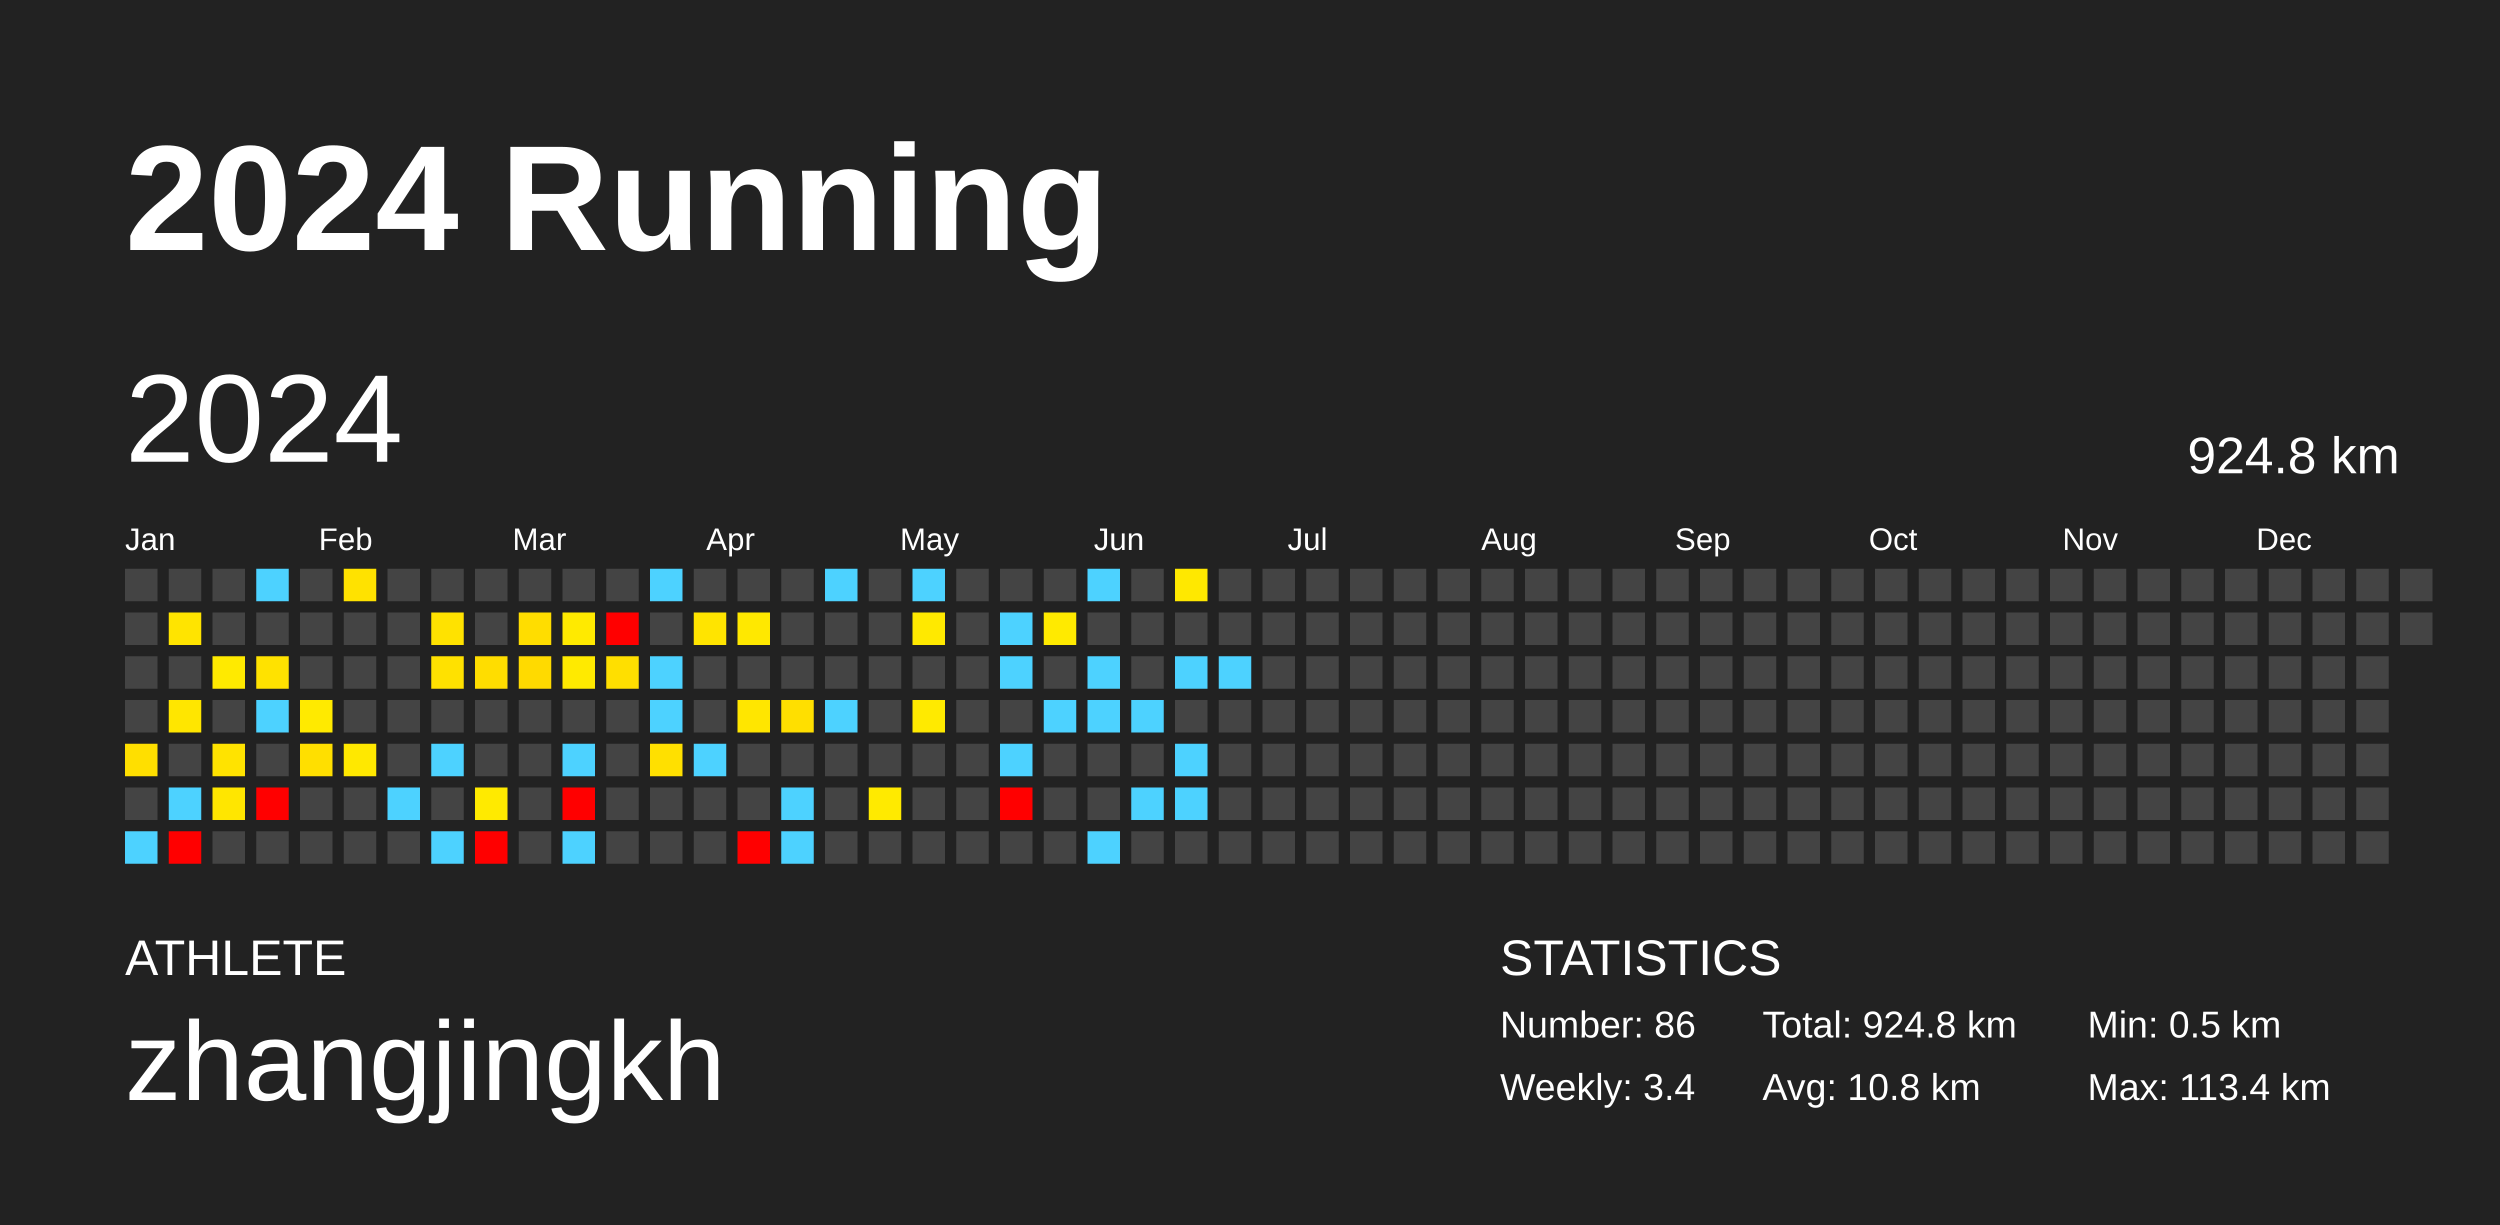
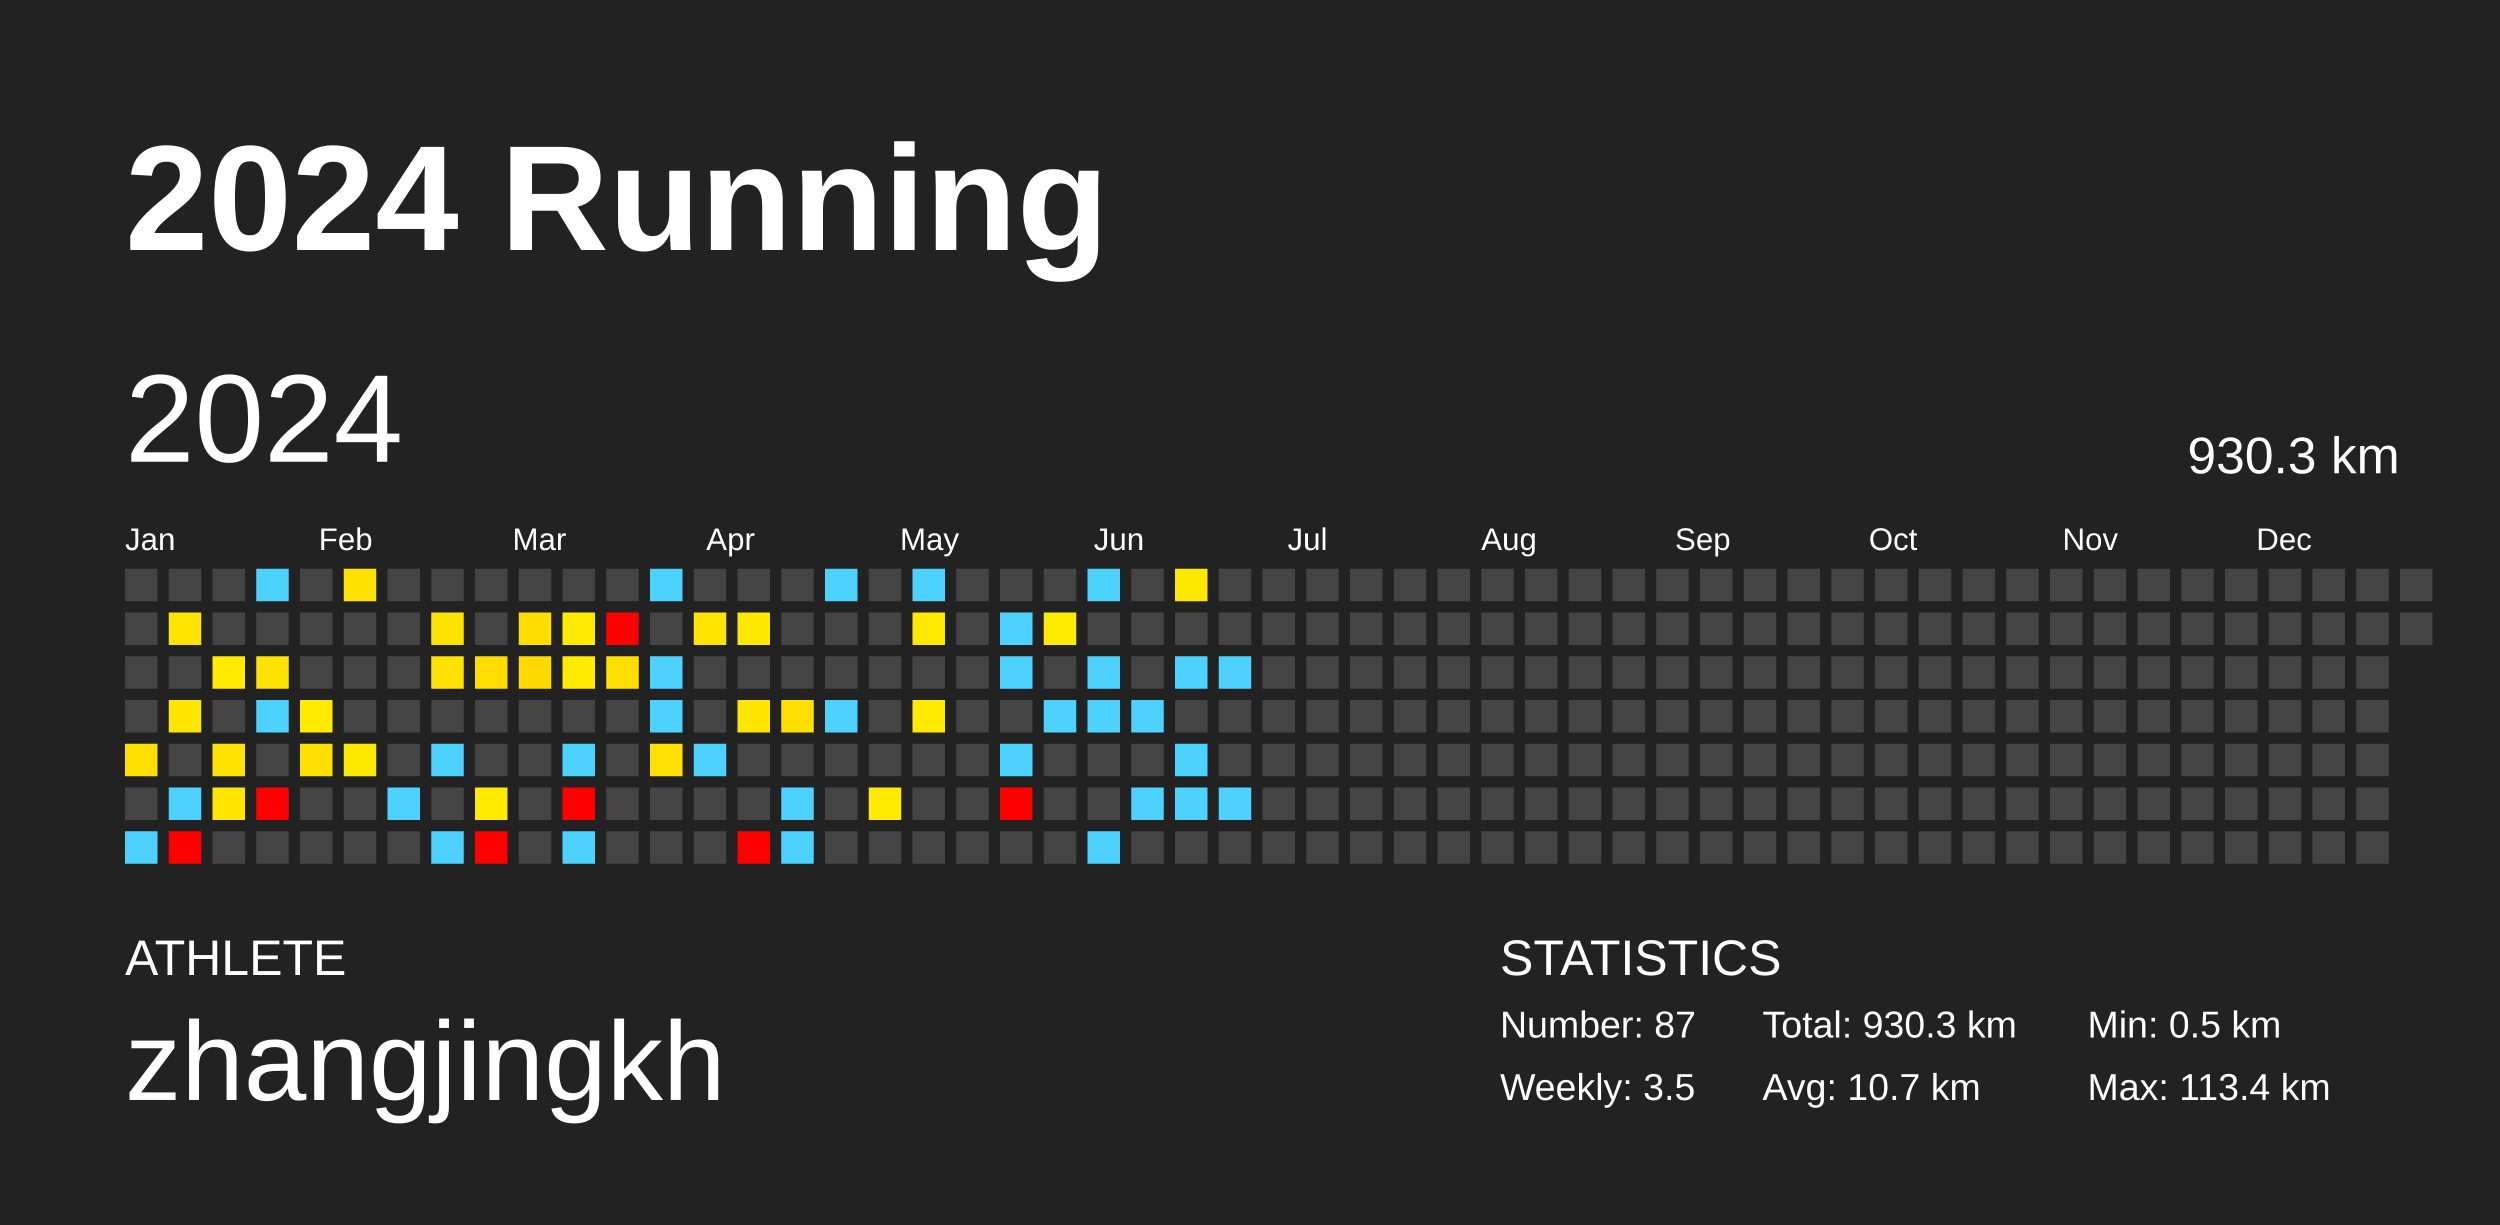
<svg xmlns="http://www.w3.org/2000/svg" baseProfile="full" height="98mm" version="1.1" viewBox="0,0,200,98" width="200mm">
  <defs />
  <rect fill="#222222" height="98" width="200" x="0" y="0" />
  <text fill="#FFFFFF" style="font-size:12px; font-family:Arial; font-weight:bold;" x="10" y="20">2024 Running</text>
  <text fill="#FFFFFF" style="font-size:4px; font-family:Arial" x="10" y="78">ATHLETE</text>
  <text fill="#FFFFFF" style="font-size:9px; font-family:Arial" x="10" y="88">zhangjingkh</text>
  <text fill="#FFFFFF" style="font-size:4px; font-family:Arial" x="120" y="78">STATISTICS</text>
-   <text fill="#FFFFFF" style="font-size:3px; font-family:Arial" x="120" y="83">Number: 86</text>
-   <text fill="#FFFFFF" style="font-size:3px; font-family:Arial" x="120" y="88">Weekly: 3.4</text>
-   <text fill="#FFFFFF" style="font-size:3px; font-family:Arial" x="141" y="83">Total: 924.8 km</text>
-   <text fill="#FFFFFF" style="font-size:3px; font-family:Arial" x="141" y="88">Avg: 10.8 km</text>
+   <text fill="#FFFFFF" style="font-size:3px; font-family:Arial" x="120" y="83">Number: 87</text>
+   <text fill="#FFFFFF" style="font-size:3px; font-family:Arial" x="120" y="88">Weekly: 3.5</text>
+   <text fill="#FFFFFF" style="font-size:3px; font-family:Arial" x="141" y="83">Total: 930.3 km</text>
+   <text fill="#FFFFFF" style="font-size:3px; font-family:Arial" x="141" y="88">Avg: 10.7 km</text>
  <text fill="#FFFFFF" style="font-size:3px; font-family:Arial" x="167" y="83">Min: 0.5 km</text>
  <text fill="#FFFFFF" style="font-size:3px; font-family:Arial" x="167" y="88">Max: 113.4 km</text>
  <text dominant-baseline="hanging" fill="#FFFFFF" style="font-size:10.0px; font-family:Arial;" x="10" y="30">2024</text>
-   <text dominant-baseline="hanging" fill="#FFFFFF" style="font-size:4.125px; font-family:Arial;" x="175" y="35">924.8 km</text>
+   <text dominant-baseline="hanging" fill="#FFFFFF" style="font-size:4.125px; font-family:Arial;" x="175" y="35">930.3 km</text>
  <text fill="#FFFFFF" style="font-size:2.5px; font-family:Arial" x="10.0" y="44">Jan</text>
  <text fill="#FFFFFF" style="font-size:2.5px; font-family:Arial" x="25.5" y="44">Feb</text>
  <text fill="#FFFFFF" style="font-size:2.5px; font-family:Arial" x="41.0" y="44">Mar</text>
  <text fill="#FFFFFF" style="font-size:2.5px; font-family:Arial" x="56.5" y="44">Apr</text>
  <text fill="#FFFFFF" style="font-size:2.5px; font-family:Arial" x="72.0" y="44">May</text>
  <text fill="#FFFFFF" style="font-size:2.5px; font-family:Arial" x="87.5" y="44">Jun</text>
  <text fill="#FFFFFF" style="font-size:2.5px; font-family:Arial" x="103.0" y="44">Jul</text>
  <text fill="#FFFFFF" style="font-size:2.5px; font-family:Arial" x="118.5" y="44">Aug</text>
  <text fill="#FFFFFF" style="font-size:2.5px; font-family:Arial" x="134.0" y="44">Sep</text>
  <text fill="#FFFFFF" style="font-size:2.5px; font-family:Arial" x="149.5" y="44">Oct</text>
  <text fill="#FFFFFF" style="font-size:2.5px; font-family:Arial" x="165.0" y="44">Nov</text>
  <text fill="#FFFFFF" style="font-size:2.5px; font-family:Arial" x="180.5" y="44">Dec</text>
  <rect fill="#444444" height="2.6" width="2.6" x="10.0" y="45.5" />
  <rect fill="#444444" height="2.6" width="2.6" x="10.0" y="49.0" />
  <rect fill="#444444" height="2.6" width="2.6" x="10.0" y="52.5" />
  <rect fill="#444444" height="2.6" width="2.6" x="10.0" y="56.0" />
  <rect fill="#ffdf00" height="2.6" width="2.6" x="10.0" y="59.5" />
  <rect fill="#444444" height="2.6" width="2.6" x="10.0" y="63.0" />
  <rect fill="#4dd2ff" height="2.6" width="2.6" x="10.0" y="66.5" />
  <rect fill="#444444" height="2.6" width="2.6" x="13.5" y="45.5" />
  <rect fill="#ffe400" height="2.6" width="2.6" x="13.5" y="49.0" />
  <rect fill="#444444" height="2.6" width="2.6" x="13.5" y="52.5" />
  <rect fill="#ffe600" height="2.6" width="2.6" x="13.5" y="56.0" />
  <rect fill="#444444" height="2.6" width="2.6" x="13.5" y="59.5" />
  <rect fill="#4dd2ff" height="2.6" width="2.6" x="13.5" y="63.0" />
  <rect fill="red" height="2.6" width="2.6" x="13.5" y="66.5" />
  <rect fill="#444444" height="2.6" width="2.6" x="17.0" y="45.5" />
  <rect fill="#444444" height="2.6" width="2.6" x="17.0" y="49.0" />
  <rect fill="#ffea00" height="2.6" width="2.6" x="17.0" y="52.5" />
  <rect fill="#444444" height="2.6" width="2.6" x="17.0" y="56.0" />
  <rect fill="#ffe300" height="2.6" width="2.6" x="17.0" y="59.5" />
  <rect fill="#ffe600" height="2.6" width="2.6" x="17.0" y="63.0" />
  <rect fill="#444444" height="2.6" width="2.6" x="17.0" y="66.5" />
  <rect fill="#4dd2ff" height="2.6" width="2.6" x="20.5" y="45.5" />
  <rect fill="#444444" height="2.6" width="2.6" x="20.5" y="49.0" />
  <rect fill="#ffe200" height="2.6" width="2.6" x="20.5" y="52.5" />
  <rect fill="#4dd2ff" height="2.6" width="2.6" x="20.5" y="56.0" />
  <rect fill="#444444" height="2.6" width="2.6" x="20.5" y="59.5" />
  <rect fill="red" height="2.6" width="2.6" x="20.5" y="63.0" />
  <rect fill="#444444" height="2.6" width="2.6" x="20.5" y="66.5" />
  <rect fill="#444444" height="2.6" width="2.6" x="24.0" y="45.5" />
  <rect fill="#444444" height="2.6" width="2.6" x="24.0" y="49.0" />
  <rect fill="#444444" height="2.6" width="2.6" x="24.0" y="52.5" />
  <rect fill="#ffea00" height="2.6" width="2.6" x="24.0" y="56.0" />
  <rect fill="#ffdf00" height="2.6" width="2.6" x="24.0" y="59.5" />
  <rect fill="#444444" height="2.6" width="2.6" x="24.0" y="63.0" />
  <rect fill="#444444" height="2.6" width="2.6" x="24.0" y="66.5" />
  <rect fill="#ffe200" height="2.6" width="2.6" x="27.5" y="45.5" />
  <rect fill="#444444" height="2.6" width="2.6" x="27.5" y="49.0" />
  <rect fill="#444444" height="2.6" width="2.6" x="27.5" y="52.5" />
  <rect fill="#444444" height="2.6" width="2.6" x="27.5" y="56.0" />
  <rect fill="#ffe800" height="2.6" width="2.6" x="27.5" y="59.5" />
  <rect fill="#444444" height="2.6" width="2.6" x="27.5" y="63.0" />
  <rect fill="#444444" height="2.6" width="2.6" x="27.5" y="66.5" />
  <rect fill="#444444" height="2.6" width="2.6" x="31.0" y="45.5" />
  <rect fill="#444444" height="2.6" width="2.6" x="31.0" y="49.0" />
  <rect fill="#444444" height="2.6" width="2.6" x="31.0" y="52.5" />
  <rect fill="#444444" height="2.6" width="2.6" x="31.0" y="56.0" />
  <rect fill="#444444" height="2.6" width="2.6" x="31.0" y="59.5" />
  <rect fill="#4dd2ff" height="2.6" width="2.6" x="31.0" y="63.0" />
  <rect fill="#444444" height="2.6" width="2.6" x="31.0" y="66.5" />
  <rect fill="#444444" height="2.6" width="2.6" x="34.5" y="45.5" />
  <rect fill="#ffe200" height="2.6" width="2.6" x="34.5" y="49.0" />
  <rect fill="#ffe100" height="2.6" width="2.6" x="34.5" y="52.5" />
  <rect fill="#444444" height="2.6" width="2.6" x="34.5" y="56.0" />
  <rect fill="#4dd2ff" height="2.6" width="2.6" x="34.5" y="59.5" />
  <rect fill="#444444" height="2.6" width="2.6" x="34.5" y="63.0" />
  <rect fill="#4dd2ff" height="2.6" width="2.6" x="34.5" y="66.5" />
  <rect fill="#444444" height="2.6" width="2.6" x="38.0" y="45.5" />
  <rect fill="#444444" height="2.6" width="2.6" x="38.0" y="49.0" />
  <rect fill="#ffdd00" height="2.6" width="2.6" x="38.0" y="52.5" />
  <rect fill="#444444" height="2.6" width="2.6" x="38.0" y="56.0" />
  <rect fill="#444444" height="2.6" width="2.6" x="38.0" y="59.5" />
  <rect fill="#ffea00" height="2.6" width="2.6" x="38.0" y="63.0" />
  <rect fill="red" height="2.6" width="2.6" x="38.0" y="66.5" />
  <rect fill="#444444" height="2.6" width="2.6" x="41.5" y="45.5" />
  <rect fill="#ffdd00" height="2.6" width="2.6" x="41.5" y="49.0" />
  <rect fill="#ffda00" height="2.6" width="2.6" x="41.5" y="52.5" />
  <rect fill="#444444" height="2.6" width="2.6" x="41.5" y="56.0" />
  <rect fill="#444444" height="2.6" width="2.6" x="41.5" y="59.5" />
  <rect fill="#444444" height="2.6" width="2.6" x="41.5" y="63.0" />
  <rect fill="#444444" height="2.6" width="2.6" x="41.5" y="66.5" />
  <rect fill="#444444" height="2.6" width="2.6" x="45.0" y="45.5" />
  <rect fill="#ffea00" height="2.6" width="2.6" x="45.0" y="49.0" />
  <rect fill="#ffea00" height="2.6" width="2.6" x="45.0" y="52.5" />
  <rect fill="#444444" height="2.6" width="2.6" x="45.0" y="56.0" />
  <rect fill="#4dd2ff" height="2.6" width="2.6" x="45.0" y="59.5" />
  <rect fill="red" height="2.6" width="2.6" x="45.0" y="63.0" />
  <rect fill="#4dd2ff" height="2.6" width="2.6" x="45.0" y="66.5" />
  <rect fill="#444444" height="2.6" width="2.6" x="48.5" y="45.5" />
  <rect fill="red" height="2.6" width="2.6" x="48.5" y="49.0" />
  <rect fill="#ffdf00" height="2.6" width="2.6" x="48.5" y="52.5" />
  <rect fill="#444444" height="2.6" width="2.6" x="48.5" y="56.0" />
  <rect fill="#444444" height="2.6" width="2.6" x="48.5" y="59.5" />
  <rect fill="#444444" height="2.6" width="2.6" x="48.5" y="63.0" />
  <rect fill="#444444" height="2.6" width="2.6" x="48.5" y="66.5" />
  <rect fill="#4dd2ff" height="2.6" width="2.6" x="52.0" y="45.5" />
  <rect fill="#444444" height="2.6" width="2.6" x="52.0" y="49.0" />
  <rect fill="#4dd2ff" height="2.6" width="2.6" x="52.0" y="52.5" />
  <rect fill="#4dd2ff" height="2.6" width="2.6" x="52.0" y="56.0" />
  <rect fill="#ffe000" height="2.6" width="2.6" x="52.0" y="59.5" />
  <rect fill="#444444" height="2.6" width="2.6" x="52.0" y="63.0" />
  <rect fill="#444444" height="2.6" width="2.6" x="52.0" y="66.5" />
  <rect fill="#444444" height="2.6" width="2.6" x="55.5" y="45.5" />
  <rect fill="#ffe400" height="2.6" width="2.6" x="55.5" y="49.0" />
  <rect fill="#444444" height="2.6" width="2.6" x="55.5" y="52.5" />
  <rect fill="#444444" height="2.6" width="2.6" x="55.5" y="56.0" />
  <rect fill="#4dd2ff" height="2.6" width="2.6" x="55.5" y="59.5" />
  <rect fill="#444444" height="2.6" width="2.6" x="55.5" y="63.0" />
  <rect fill="#444444" height="2.6" width="2.6" x="55.5" y="66.5" />
  <rect fill="#444444" height="2.6" width="2.6" x="59.0" y="45.5" />
  <rect fill="#ffe800" height="2.6" width="2.6" x="59.0" y="49.0" />
  <rect fill="#444444" height="2.6" width="2.6" x="59.0" y="52.5" />
  <rect fill="#ffe600" height="2.6" width="2.6" x="59.0" y="56.0" />
  <rect fill="#444444" height="2.6" width="2.6" x="59.0" y="59.5" />
  <rect fill="#444444" height="2.6" width="2.6" x="59.0" y="63.0" />
  <rect fill="red" height="2.6" width="2.6" x="59.0" y="66.5" />
  <rect fill="#444444" height="2.6" width="2.6" x="62.5" y="45.5" />
  <rect fill="#444444" height="2.6" width="2.6" x="62.5" y="49.0" />
  <rect fill="#444444" height="2.6" width="2.6" x="62.5" y="52.5" />
  <rect fill="#ffdf00" height="2.6" width="2.6" x="62.5" y="56.0" />
  <rect fill="#444444" height="2.6" width="2.6" x="62.5" y="59.5" />
  <rect fill="#4dd2ff" height="2.6" width="2.6" x="62.5" y="63.0" />
  <rect fill="#4dd2ff" height="2.6" width="2.6" x="62.5" y="66.5" />
  <rect fill="#4dd2ff" height="2.6" width="2.6" x="66.0" y="45.5" />
  <rect fill="#444444" height="2.6" width="2.6" x="66.0" y="49.0" />
  <rect fill="#444444" height="2.6" width="2.6" x="66.0" y="52.5" />
  <rect fill="#4dd2ff" height="2.6" width="2.6" x="66.0" y="56.0" />
  <rect fill="#444444" height="2.6" width="2.6" x="66.0" y="59.5" />
  <rect fill="#444444" height="2.6" width="2.6" x="66.0" y="63.0" />
  <rect fill="#444444" height="2.6" width="2.6" x="66.0" y="66.5" />
  <rect fill="#444444" height="2.6" width="2.6" x="69.5" y="45.5" />
  <rect fill="#444444" height="2.6" width="2.6" x="69.5" y="49.0" />
  <rect fill="#444444" height="2.6" width="2.6" x="69.5" y="52.5" />
  <rect fill="#444444" height="2.6" width="2.6" x="69.5" y="56.0" />
  <rect fill="#444444" height="2.6" width="2.6" x="69.5" y="59.5" />
  <rect fill="#ffea00" height="2.6" width="2.6" x="69.5" y="63.0" />
  <rect fill="#444444" height="2.6" width="2.6" x="69.5" y="66.5" />
  <rect fill="#4dd2ff" height="2.6" width="2.6" x="73.0" y="45.5" />
  <rect fill="#ffe900" height="2.6" width="2.6" x="73.0" y="49.0" />
  <rect fill="#444444" height="2.6" width="2.6" x="73.0" y="52.5" />
  <rect fill="#ffea00" height="2.6" width="2.6" x="73.0" y="56.0" />
  <rect fill="#444444" height="2.6" width="2.6" x="73.0" y="59.5" />
  <rect fill="#444444" height="2.6" width="2.6" x="73.0" y="63.0" />
  <rect fill="#444444" height="2.6" width="2.6" x="73.0" y="66.5" />
  <rect fill="#444444" height="2.6" width="2.6" x="76.5" y="45.5" />
  <rect fill="#444444" height="2.6" width="2.6" x="76.5" y="49.0" />
  <rect fill="#444444" height="2.6" width="2.6" x="76.5" y="52.5" />
  <rect fill="#444444" height="2.6" width="2.6" x="76.5" y="56.0" />
  <rect fill="#444444" height="2.6" width="2.6" x="76.5" y="59.5" />
  <rect fill="#444444" height="2.6" width="2.6" x="76.5" y="63.0" />
  <rect fill="#444444" height="2.6" width="2.6" x="76.5" y="66.5" />
  <rect fill="#444444" height="2.6" width="2.6" x="80.0" y="45.5" />
  <rect fill="#4dd2ff" height="2.6" width="2.6" x="80.0" y="49.0" />
  <rect fill="#4dd2ff" height="2.6" width="2.6" x="80.0" y="52.5" />
  <rect fill="#444444" height="2.6" width="2.6" x="80.0" y="56.0" />
  <rect fill="#4dd2ff" height="2.6" width="2.6" x="80.0" y="59.5" />
  <rect fill="red" height="2.6" width="2.6" x="80.0" y="63.0" />
  <rect fill="#444444" height="2.6" width="2.6" x="80.0" y="66.5" />
  <rect fill="#444444" height="2.6" width="2.6" x="83.5" y="45.5" />
  <rect fill="#ffea00" height="2.6" width="2.6" x="83.5" y="49.0" />
  <rect fill="#444444" height="2.6" width="2.6" x="83.5" y="52.5" />
  <rect fill="#4dd2ff" height="2.6" width="2.6" x="83.5" y="56.0" />
  <rect fill="#444444" height="2.6" width="2.6" x="83.5" y="59.5" />
  <rect fill="#444444" height="2.6" width="2.6" x="83.5" y="63.0" />
  <rect fill="#444444" height="2.6" width="2.6" x="83.5" y="66.5" />
  <rect fill="#4dd2ff" height="2.6" width="2.6" x="87.0" y="45.5" />
  <rect fill="#444444" height="2.6" width="2.6" x="87.0" y="49.0" />
  <rect fill="#4dd2ff" height="2.6" width="2.6" x="87.0" y="52.5" />
  <rect fill="#4dd2ff" height="2.6" width="2.6" x="87.0" y="56.0" />
  <rect fill="#444444" height="2.6" width="2.6" x="87.0" y="59.5" />
  <rect fill="#444444" height="2.6" width="2.6" x="87.0" y="63.0" />
  <rect fill="#4dd2ff" height="2.6" width="2.6" x="87.0" y="66.5" />
  <rect fill="#444444" height="2.6" width="2.6" x="90.5" y="45.5" />
  <rect fill="#444444" height="2.6" width="2.6" x="90.5" y="49.0" />
  <rect fill="#444444" height="2.6" width="2.6" x="90.5" y="52.5" />
  <rect fill="#4dd2ff" height="2.6" width="2.6" x="90.5" y="56.0" />
  <rect fill="#444444" height="2.6" width="2.6" x="90.5" y="59.5" />
  <rect fill="#4dd2ff" height="2.6" width="2.6" x="90.5" y="63.0" />
  <rect fill="#444444" height="2.6" width="2.6" x="90.5" y="66.5" />
  <rect fill="#ffe800" height="2.6" width="2.6" x="94.0" y="45.5" />
  <rect fill="#444444" height="2.6" width="2.6" x="94.0" y="49.0" />
  <rect fill="#4dd2ff" height="2.6" width="2.6" x="94.0" y="52.5" />
  <rect fill="#444444" height="2.6" width="2.6" x="94.0" y="56.0" />
  <rect fill="#4dd2ff" height="2.6" width="2.6" x="94.0" y="59.5" />
  <rect fill="#4dd2ff" height="2.6" width="2.6" x="94.0" y="63.0" />
  <rect fill="#444444" height="2.6" width="2.6" x="94.0" y="66.5" />
  <rect fill="#444444" height="2.6" width="2.6" x="97.5" y="45.5" />
  <rect fill="#444444" height="2.6" width="2.6" x="97.5" y="49.0" />
  <rect fill="#4dd2ff" height="2.6" width="2.6" x="97.5" y="52.5" />
  <rect fill="#444444" height="2.6" width="2.6" x="97.5" y="56.0" />
  <rect fill="#444444" height="2.6" width="2.6" x="97.5" y="59.5" />
-   <rect fill="#444444" height="2.6" width="2.6" x="97.5" y="63.0" />
+   <rect fill="#4dd2ff" height="2.6" width="2.6" x="97.5" y="63.0" />
  <rect fill="#444444" height="2.6" width="2.6" x="97.5" y="66.5" />
  <rect fill="#444444" height="2.6" width="2.6" x="101.0" y="45.5" />
  <rect fill="#444444" height="2.6" width="2.6" x="101.0" y="49.0" />
  <rect fill="#444444" height="2.6" width="2.6" x="101.0" y="52.5" />
  <rect fill="#444444" height="2.6" width="2.6" x="101.0" y="56.0" />
  <rect fill="#444444" height="2.6" width="2.6" x="101.0" y="59.5" />
  <rect fill="#444444" height="2.6" width="2.6" x="101.0" y="63.0" />
  <rect fill="#444444" height="2.6" width="2.6" x="101.0" y="66.5" />
  <rect fill="#444444" height="2.6" width="2.6" x="104.5" y="45.5" />
  <rect fill="#444444" height="2.6" width="2.6" x="104.5" y="49.0" />
  <rect fill="#444444" height="2.6" width="2.6" x="104.5" y="52.5" />
  <rect fill="#444444" height="2.6" width="2.6" x="104.5" y="56.0" />
  <rect fill="#444444" height="2.6" width="2.6" x="104.5" y="59.5" />
  <rect fill="#444444" height="2.6" width="2.6" x="104.5" y="63.0" />
  <rect fill="#444444" height="2.6" width="2.6" x="104.5" y="66.5" />
  <rect fill="#444444" height="2.6" width="2.6" x="108.0" y="45.5" />
  <rect fill="#444444" height="2.6" width="2.6" x="108.0" y="49.0" />
  <rect fill="#444444" height="2.6" width="2.6" x="108.0" y="52.5" />
  <rect fill="#444444" height="2.6" width="2.6" x="108.0" y="56.0" />
  <rect fill="#444444" height="2.6" width="2.6" x="108.0" y="59.5" />
  <rect fill="#444444" height="2.6" width="2.6" x="108.0" y="63.0" />
  <rect fill="#444444" height="2.6" width="2.6" x="108.0" y="66.5" />
  <rect fill="#444444" height="2.6" width="2.6" x="111.5" y="45.5" />
  <rect fill="#444444" height="2.6" width="2.6" x="111.5" y="49.0" />
  <rect fill="#444444" height="2.6" width="2.6" x="111.5" y="52.5" />
  <rect fill="#444444" height="2.6" width="2.6" x="111.5" y="56.0" />
  <rect fill="#444444" height="2.6" width="2.6" x="111.5" y="59.5" />
  <rect fill="#444444" height="2.6" width="2.6" x="111.5" y="63.0" />
  <rect fill="#444444" height="2.6" width="2.6" x="111.5" y="66.5" />
  <rect fill="#444444" height="2.6" width="2.6" x="115.0" y="45.5" />
  <rect fill="#444444" height="2.6" width="2.6" x="115.0" y="49.0" />
  <rect fill="#444444" height="2.6" width="2.6" x="115.0" y="52.5" />
  <rect fill="#444444" height="2.6" width="2.6" x="115.0" y="56.0" />
  <rect fill="#444444" height="2.6" width="2.6" x="115.0" y="59.5" />
  <rect fill="#444444" height="2.6" width="2.6" x="115.0" y="63.0" />
  <rect fill="#444444" height="2.6" width="2.6" x="115.0" y="66.5" />
  <rect fill="#444444" height="2.6" width="2.6" x="118.5" y="45.5" />
  <rect fill="#444444" height="2.6" width="2.6" x="118.5" y="49.0" />
  <rect fill="#444444" height="2.6" width="2.6" x="118.5" y="52.5" />
  <rect fill="#444444" height="2.6" width="2.6" x="118.5" y="56.0" />
  <rect fill="#444444" height="2.6" width="2.6" x="118.5" y="59.5" />
  <rect fill="#444444" height="2.6" width="2.6" x="118.5" y="63.0" />
  <rect fill="#444444" height="2.6" width="2.6" x="118.5" y="66.5" />
  <rect fill="#444444" height="2.6" width="2.6" x="122.0" y="45.5" />
  <rect fill="#444444" height="2.6" width="2.6" x="122.0" y="49.0" />
  <rect fill="#444444" height="2.6" width="2.6" x="122.0" y="52.5" />
  <rect fill="#444444" height="2.6" width="2.6" x="122.0" y="56.0" />
  <rect fill="#444444" height="2.6" width="2.6" x="122.0" y="59.5" />
  <rect fill="#444444" height="2.6" width="2.6" x="122.0" y="63.0" />
  <rect fill="#444444" height="2.6" width="2.6" x="122.0" y="66.5" />
  <rect fill="#444444" height="2.6" width="2.6" x="125.5" y="45.5" />
  <rect fill="#444444" height="2.6" width="2.6" x="125.5" y="49.0" />
  <rect fill="#444444" height="2.6" width="2.6" x="125.5" y="52.5" />
  <rect fill="#444444" height="2.6" width="2.6" x="125.5" y="56.0" />
  <rect fill="#444444" height="2.6" width="2.6" x="125.5" y="59.5" />
  <rect fill="#444444" height="2.6" width="2.6" x="125.5" y="63.0" />
  <rect fill="#444444" height="2.6" width="2.6" x="125.5" y="66.5" />
  <rect fill="#444444" height="2.6" width="2.6" x="129.0" y="45.5" />
  <rect fill="#444444" height="2.6" width="2.6" x="129.0" y="49.0" />
  <rect fill="#444444" height="2.6" width="2.6" x="129.0" y="52.5" />
  <rect fill="#444444" height="2.6" width="2.6" x="129.0" y="56.0" />
  <rect fill="#444444" height="2.6" width="2.6" x="129.0" y="59.5" />
  <rect fill="#444444" height="2.6" width="2.6" x="129.0" y="63.0" />
  <rect fill="#444444" height="2.6" width="2.6" x="129.0" y="66.5" />
  <rect fill="#444444" height="2.6" width="2.6" x="132.5" y="45.5" />
  <rect fill="#444444" height="2.6" width="2.6" x="132.5" y="49.0" />
  <rect fill="#444444" height="2.6" width="2.6" x="132.5" y="52.5" />
  <rect fill="#444444" height="2.6" width="2.6" x="132.5" y="56.0" />
  <rect fill="#444444" height="2.6" width="2.6" x="132.5" y="59.5" />
  <rect fill="#444444" height="2.6" width="2.6" x="132.5" y="63.0" />
  <rect fill="#444444" height="2.6" width="2.6" x="132.5" y="66.5" />
  <rect fill="#444444" height="2.6" width="2.6" x="136.0" y="45.5" />
  <rect fill="#444444" height="2.6" width="2.6" x="136.0" y="49.0" />
  <rect fill="#444444" height="2.6" width="2.6" x="136.0" y="52.5" />
  <rect fill="#444444" height="2.6" width="2.6" x="136.0" y="56.0" />
  <rect fill="#444444" height="2.6" width="2.6" x="136.0" y="59.5" />
  <rect fill="#444444" height="2.6" width="2.6" x="136.0" y="63.0" />
  <rect fill="#444444" height="2.6" width="2.6" x="136.0" y="66.5" />
  <rect fill="#444444" height="2.6" width="2.6" x="139.5" y="45.5" />
  <rect fill="#444444" height="2.6" width="2.6" x="139.5" y="49.0" />
  <rect fill="#444444" height="2.6" width="2.6" x="139.5" y="52.5" />
  <rect fill="#444444" height="2.6" width="2.6" x="139.5" y="56.0" />
  <rect fill="#444444" height="2.6" width="2.6" x="139.5" y="59.5" />
  <rect fill="#444444" height="2.6" width="2.6" x="139.5" y="63.0" />
  <rect fill="#444444" height="2.6" width="2.6" x="139.5" y="66.5" />
  <rect fill="#444444" height="2.6" width="2.6" x="143.0" y="45.5" />
  <rect fill="#444444" height="2.6" width="2.6" x="143.0" y="49.0" />
  <rect fill="#444444" height="2.6" width="2.6" x="143.0" y="52.5" />
  <rect fill="#444444" height="2.6" width="2.6" x="143.0" y="56.0" />
  <rect fill="#444444" height="2.6" width="2.6" x="143.0" y="59.5" />
  <rect fill="#444444" height="2.6" width="2.6" x="143.0" y="63.0" />
  <rect fill="#444444" height="2.6" width="2.6" x="143.0" y="66.5" />
  <rect fill="#444444" height="2.6" width="2.6" x="146.5" y="45.5" />
  <rect fill="#444444" height="2.6" width="2.6" x="146.5" y="49.0" />
  <rect fill="#444444" height="2.6" width="2.6" x="146.5" y="52.5" />
  <rect fill="#444444" height="2.6" width="2.6" x="146.5" y="56.0" />
  <rect fill="#444444" height="2.6" width="2.6" x="146.5" y="59.5" />
  <rect fill="#444444" height="2.6" width="2.6" x="146.5" y="63.0" />
  <rect fill="#444444" height="2.6" width="2.6" x="146.5" y="66.5" />
  <rect fill="#444444" height="2.6" width="2.6" x="150.0" y="45.5" />
  <rect fill="#444444" height="2.6" width="2.6" x="150.0" y="49.0" />
  <rect fill="#444444" height="2.6" width="2.6" x="150.0" y="52.5" />
  <rect fill="#444444" height="2.6" width="2.6" x="150.0" y="56.0" />
  <rect fill="#444444" height="2.6" width="2.6" x="150.0" y="59.5" />
  <rect fill="#444444" height="2.6" width="2.6" x="150.0" y="63.0" />
  <rect fill="#444444" height="2.6" width="2.6" x="150.0" y="66.5" />
  <rect fill="#444444" height="2.6" width="2.6" x="153.5" y="45.5" />
  <rect fill="#444444" height="2.6" width="2.6" x="153.5" y="49.0" />
  <rect fill="#444444" height="2.6" width="2.6" x="153.5" y="52.5" />
  <rect fill="#444444" height="2.6" width="2.6" x="153.5" y="56.0" />
  <rect fill="#444444" height="2.6" width="2.6" x="153.5" y="59.5" />
  <rect fill="#444444" height="2.6" width="2.6" x="153.5" y="63.0" />
  <rect fill="#444444" height="2.6" width="2.6" x="153.5" y="66.5" />
  <rect fill="#444444" height="2.6" width="2.6" x="157.0" y="45.5" />
  <rect fill="#444444" height="2.6" width="2.6" x="157.0" y="49.0" />
  <rect fill="#444444" height="2.6" width="2.6" x="157.0" y="52.5" />
  <rect fill="#444444" height="2.6" width="2.6" x="157.0" y="56.0" />
  <rect fill="#444444" height="2.6" width="2.6" x="157.0" y="59.5" />
  <rect fill="#444444" height="2.6" width="2.6" x="157.0" y="63.0" />
  <rect fill="#444444" height="2.6" width="2.6" x="157.0" y="66.5" />
  <rect fill="#444444" height="2.6" width="2.6" x="160.5" y="45.5" />
  <rect fill="#444444" height="2.6" width="2.6" x="160.5" y="49.0" />
  <rect fill="#444444" height="2.6" width="2.6" x="160.5" y="52.5" />
  <rect fill="#444444" height="2.6" width="2.6" x="160.5" y="56.0" />
  <rect fill="#444444" height="2.6" width="2.6" x="160.5" y="59.5" />
  <rect fill="#444444" height="2.6" width="2.6" x="160.5" y="63.0" />
  <rect fill="#444444" height="2.6" width="2.6" x="160.5" y="66.5" />
  <rect fill="#444444" height="2.6" width="2.6" x="164.0" y="45.5" />
  <rect fill="#444444" height="2.6" width="2.6" x="164.0" y="49.0" />
  <rect fill="#444444" height="2.6" width="2.6" x="164.0" y="52.5" />
  <rect fill="#444444" height="2.6" width="2.6" x="164.0" y="56.0" />
  <rect fill="#444444" height="2.6" width="2.6" x="164.0" y="59.5" />
  <rect fill="#444444" height="2.6" width="2.6" x="164.0" y="63.0" />
  <rect fill="#444444" height="2.6" width="2.6" x="164.0" y="66.5" />
  <rect fill="#444444" height="2.6" width="2.6" x="167.5" y="45.5" />
  <rect fill="#444444" height="2.6" width="2.6" x="167.5" y="49.0" />
  <rect fill="#444444" height="2.6" width="2.6" x="167.5" y="52.5" />
  <rect fill="#444444" height="2.6" width="2.6" x="167.5" y="56.0" />
  <rect fill="#444444" height="2.6" width="2.6" x="167.5" y="59.5" />
  <rect fill="#444444" height="2.6" width="2.6" x="167.5" y="63.0" />
  <rect fill="#444444" height="2.6" width="2.6" x="167.5" y="66.5" />
  <rect fill="#444444" height="2.6" width="2.6" x="171.0" y="45.5" />
  <rect fill="#444444" height="2.6" width="2.6" x="171.0" y="49.0" />
  <rect fill="#444444" height="2.6" width="2.6" x="171.0" y="52.5" />
  <rect fill="#444444" height="2.6" width="2.6" x="171.0" y="56.0" />
  <rect fill="#444444" height="2.6" width="2.6" x="171.0" y="59.5" />
  <rect fill="#444444" height="2.6" width="2.6" x="171.0" y="63.0" />
  <rect fill="#444444" height="2.6" width="2.6" x="171.0" y="66.5" />
  <rect fill="#444444" height="2.6" width="2.6" x="174.5" y="45.5" />
  <rect fill="#444444" height="2.6" width="2.6" x="174.5" y="49.0" />
  <rect fill="#444444" height="2.6" width="2.6" x="174.5" y="52.5" />
  <rect fill="#444444" height="2.6" width="2.6" x="174.5" y="56.0" />
  <rect fill="#444444" height="2.6" width="2.6" x="174.5" y="59.5" />
  <rect fill="#444444" height="2.6" width="2.6" x="174.5" y="63.0" />
  <rect fill="#444444" height="2.6" width="2.6" x="174.5" y="66.5" />
  <rect fill="#444444" height="2.6" width="2.6" x="178.0" y="45.5" />
  <rect fill="#444444" height="2.6" width="2.6" x="178.0" y="49.0" />
  <rect fill="#444444" height="2.6" width="2.6" x="178.0" y="52.5" />
  <rect fill="#444444" height="2.6" width="2.6" x="178.0" y="56.0" />
  <rect fill="#444444" height="2.6" width="2.6" x="178.0" y="59.5" />
  <rect fill="#444444" height="2.6" width="2.6" x="178.0" y="63.0" />
  <rect fill="#444444" height="2.6" width="2.6" x="178.0" y="66.5" />
  <rect fill="#444444" height="2.6" width="2.6" x="181.5" y="45.5" />
  <rect fill="#444444" height="2.6" width="2.6" x="181.5" y="49.0" />
  <rect fill="#444444" height="2.6" width="2.6" x="181.5" y="52.5" />
  <rect fill="#444444" height="2.6" width="2.6" x="181.5" y="56.0" />
  <rect fill="#444444" height="2.6" width="2.6" x="181.5" y="59.5" />
  <rect fill="#444444" height="2.6" width="2.6" x="181.5" y="63.0" />
  <rect fill="#444444" height="2.6" width="2.6" x="181.5" y="66.5" />
  <rect fill="#444444" height="2.6" width="2.6" x="185.0" y="45.5" />
  <rect fill="#444444" height="2.6" width="2.6" x="185.0" y="49.0" />
  <rect fill="#444444" height="2.6" width="2.6" x="185.0" y="52.5" />
  <rect fill="#444444" height="2.6" width="2.6" x="185.0" y="56.0" />
  <rect fill="#444444" height="2.6" width="2.6" x="185.0" y="59.5" />
  <rect fill="#444444" height="2.6" width="2.6" x="185.0" y="63.0" />
  <rect fill="#444444" height="2.6" width="2.6" x="185.0" y="66.5" />
  <rect fill="#444444" height="2.6" width="2.6" x="188.5" y="45.5" />
  <rect fill="#444444" height="2.6" width="2.6" x="188.5" y="49.0" />
  <rect fill="#444444" height="2.6" width="2.6" x="188.5" y="52.5" />
  <rect fill="#444444" height="2.6" width="2.6" x="188.5" y="56.0" />
  <rect fill="#444444" height="2.6" width="2.6" x="188.5" y="59.5" />
  <rect fill="#444444" height="2.6" width="2.6" x="188.5" y="63.0" />
  <rect fill="#444444" height="2.6" width="2.6" x="188.5" y="66.5" />
  <rect fill="#444444" height="2.6" width="2.6" x="192.0" y="45.5" />
  <rect fill="#444444" height="2.6" width="2.6" x="192.0" y="49.0" />
</svg>
